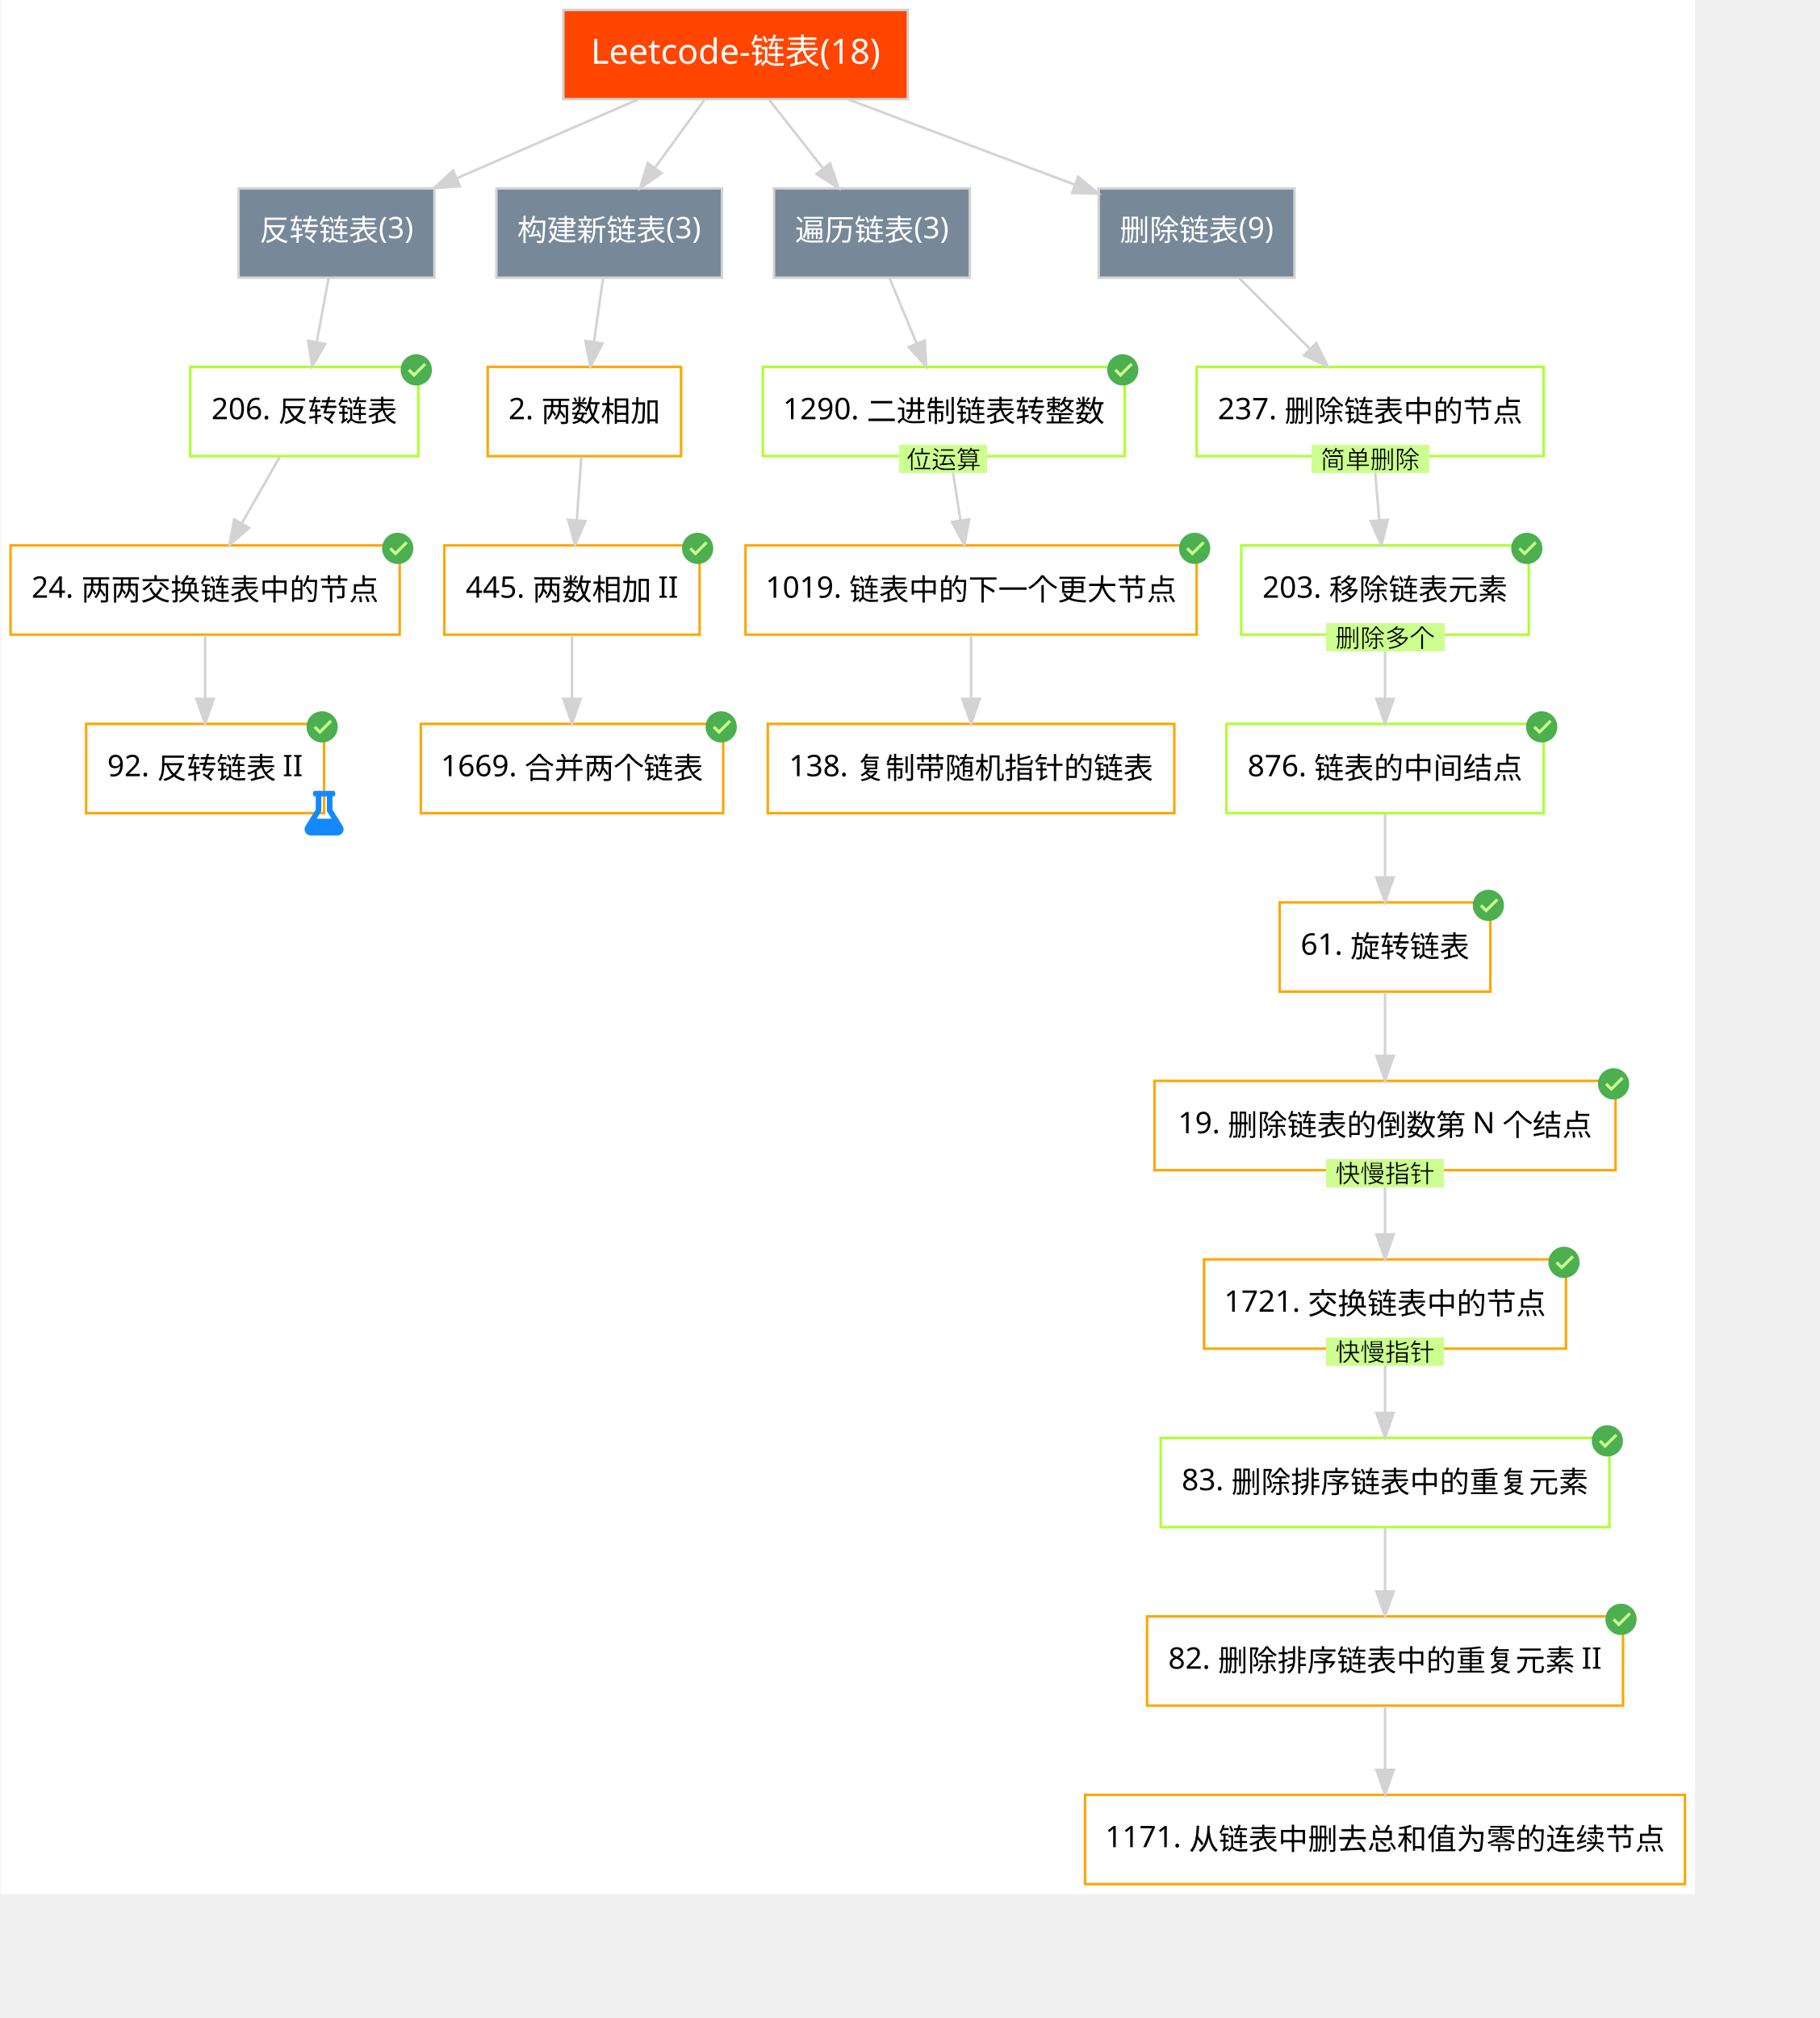
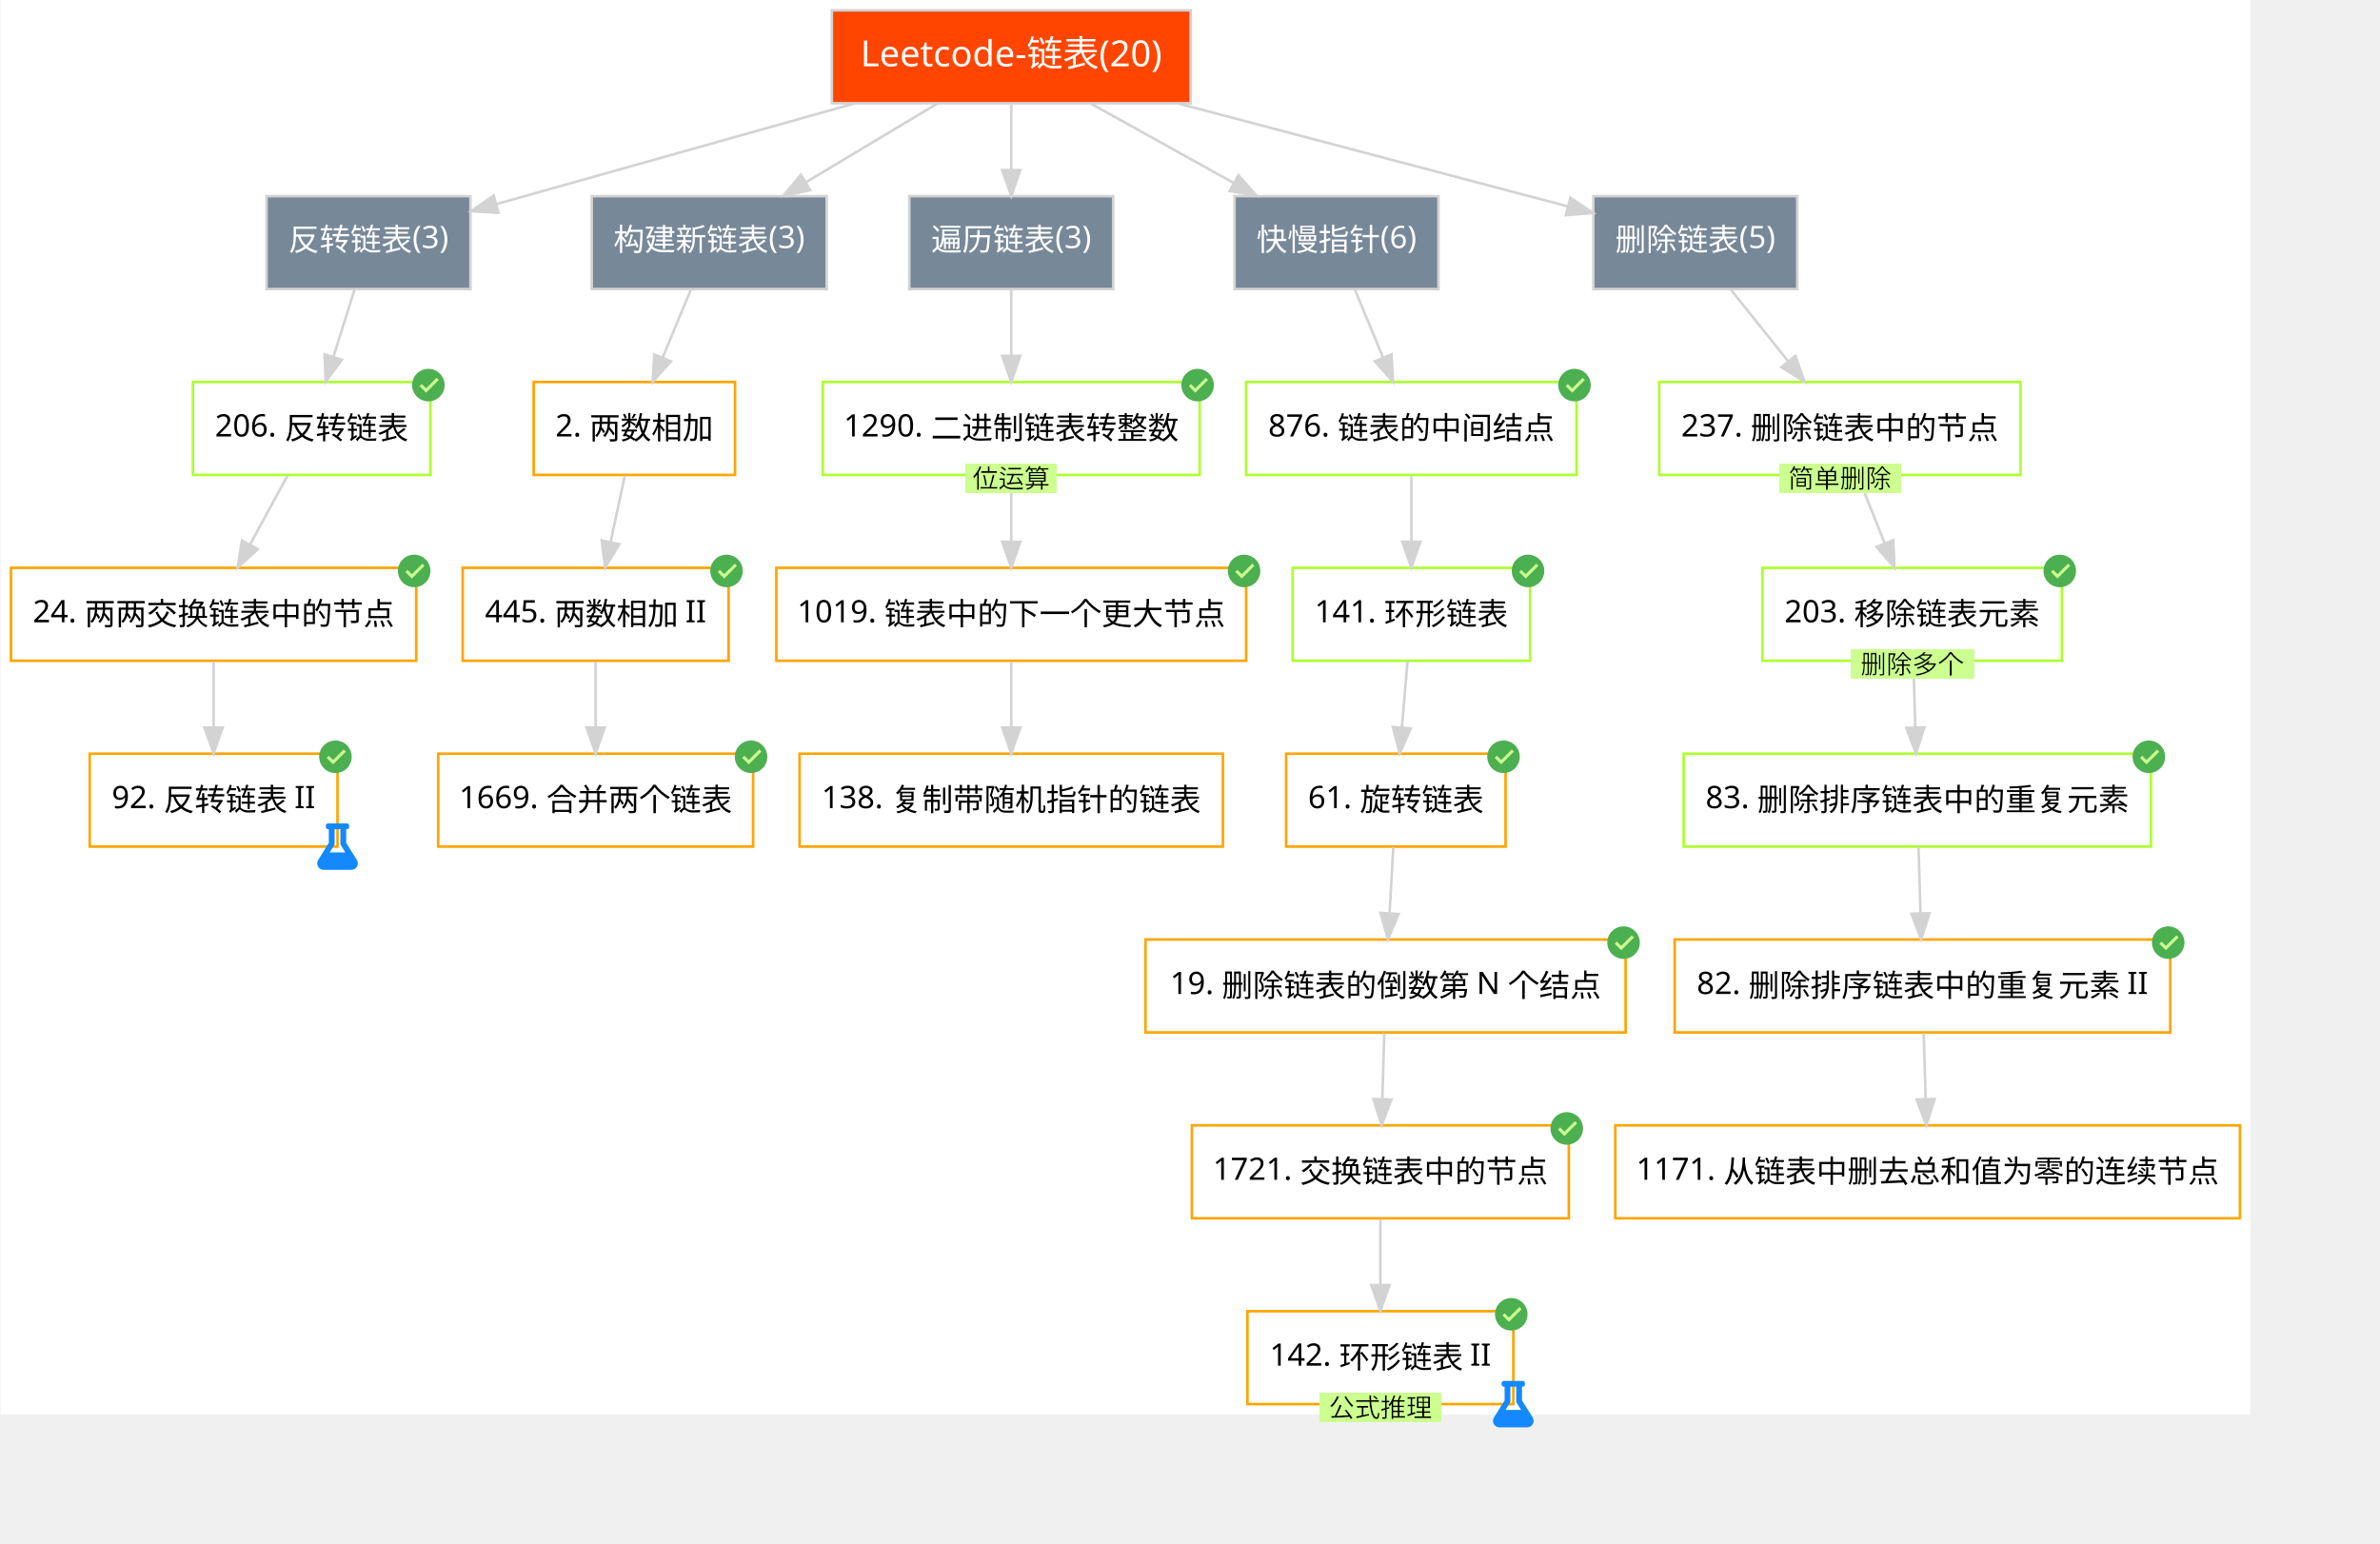
- <svg xmlns="http://www.w3.org/2000/svg" xmlns:xlink="http://www.w3.org/1999/xlink" height="814pt" viewBox="0.00 0.00 733.5 814.0" width="734pt">
-   <g class="graph" id="graph0" transform="scale(1 1) rotate(0) translate(4 760)">
-     <polygon fill="white" points="-4,4 -4,-760 679.5,-760 679.5,4 -4,4" stroke="transparent" />
+ <svg xmlns="http://www.w3.org/2000/svg" xmlns:xlink="http://www.w3.org/1999/xlink" height="598pt" viewBox="0.00 0.00 921.5 598.0" width="922pt">
+   <g class="graph" id="graph0" transform="scale(1 1) rotate(0) translate(4 544)">
+     <polygon fill="white" points="-4,4 -4,-544 867.5,-544 867.5,4 -4,4" stroke="transparent" />
    <g class="node" id="node1">
      <g id="a_node1">
-         <a target="_parent" xlink:href="https://leetcode-cn.com/tag/linked-list" xlink:title="Leetcode-链表(18)">
-           <polygon fill="orangered" points="362,-756 223,-756 223,-720 362,-720 362,-756" stroke="lightgrey" />
-           <text fill="white" font-family="Microsoft YaHei" font-size="14.00" text-anchor="middle" x="292.5" y="-734.3">
-       Leetcode-链表(18)
+         <a target="_parent" xlink:href="https://leetcode-cn.com/tag/linked-list" xlink:title="Leetcode-链表(20)">
+           <polygon fill="orangered" points="457,-540 318,-540 318,-504 457,-504 457,-540" stroke="lightgrey" />
+           <text fill="white" font-family="Microsoft YaHei" font-size="14.00" text-anchor="middle" x="387.5" y="-518.3">
+       Leetcode-链表(20)
     </text>
        </a>
      </g>
    </g>
    <g class="node" id="node2">
-       <polygon fill="lightslategray" points="171,-684 92,-684 92,-648 171,-648 171,-684" stroke="lightgrey" />
-       <text fill="white" font-family="Microsoft YaHei" font-size="12.00" text-anchor="middle" x="131.5" y="-662.9">
+       <polygon fill="lightslategray" points="178,-468 99,-468 99,-432 178,-432 178,-468" stroke="lightgrey" />
+       <text fill="white" font-family="Microsoft YaHei" font-size="12.00" text-anchor="middle" x="138.5" y="-446.9">
    反转链表(3)
   </text>
    </g>
    <g class="edge" id="edge1">
-       <path d="M253.11,-719.88C231.11,-710.31 203.49,-698.3 180.14,-688.15" fill="none" stroke="lightgrey" />
-       <polygon fill="lightgrey" points="181.32,-684.85 170.76,-684.07 178.53,-691.27 181.32,-684.85" stroke="lightgrey" />
+       <path d="M326.91,-503.97C284.31,-491.99 228.01,-476.16 188.08,-464.94" fill="none" stroke="lightgrey" />
+       <polygon fill="lightgrey" points="188.88,-461.53 178.3,-462.19 186.98,-468.27 188.88,-461.53" stroke="lightgrey" />
    </g>
    <g class="node" id="node6">
-       <polygon fill="lightslategray" points="287,-684 196,-684 196,-648 287,-648 287,-684" stroke="lightgrey" />
-       <text fill="white" font-family="Microsoft YaHei" font-size="12.00" text-anchor="middle" x="241.5" y="-662.9">
+       <polygon fill="lightslategray" points="316,-468 225,-468 225,-432 316,-432 316,-468" stroke="lightgrey" />
+       <text fill="white" font-family="Microsoft YaHei" font-size="12.00" text-anchor="middle" x="270.5" y="-446.9">
    构建新链表(3)
   </text>
    </g>
    <g class="edge" id="edge5">
-       <path d="M279.89,-719.7C273.9,-711.47 266.62,-701.48 260.02,-692.42" fill="none" stroke="lightgrey" />
-       <polygon fill="lightgrey" points="262.68,-690.13 253.96,-684.1 257.02,-694.25 262.68,-690.13" stroke="lightgrey" />
+       <path d="M358.88,-503.88C343.58,-494.72 324.56,-483.34 308.08,-473.48" fill="none" stroke="lightgrey" />
+       <polygon fill="lightgrey" points="309.61,-470.32 299.23,-468.19 306.02,-476.33 309.61,-470.32" stroke="lightgrey" />
    </g>
    <g class="node" id="node10">
-       <polygon fill="lightslategray" points="387,-684 308,-684 308,-648 387,-648 387,-684" stroke="lightgrey" />
-       <text fill="white" font-family="Microsoft YaHei" font-size="12.00" text-anchor="middle" x="347.5" y="-662.9">
+       <polygon fill="lightslategray" points="427,-468 348,-468 348,-432 427,-432 427,-468" stroke="lightgrey" />
+       <text fill="white" font-family="Microsoft YaHei" font-size="12.00" text-anchor="middle" x="387.5" y="-446.9">
    遍历链表(3)
   </text>
    </g>
    <g class="edge" id="edge9">
-       <path d="M306.1,-719.7C312.62,-711.39 320.57,-701.28 327.75,-692.14" fill="none" stroke="lightgrey" />
-       <polygon fill="lightgrey" points="330.63,-694.13 334.06,-684.1 325.13,-689.81 330.63,-694.13" stroke="lightgrey" />
+       <path d="M387.5,-503.7C387.5,-495.98 387.5,-486.71 387.5,-478.11" fill="none" stroke="lightgrey" />
+       <polygon fill="lightgrey" points="391,-478.1 387.5,-468.1 384,-478.1 391,-478.1" stroke="lightgrey" />
    </g>
    <g class="node" id="node14">
-       <polygon fill="lightslategray" points="518,-684 439,-684 439,-648 518,-648 518,-684" stroke="lightgrey" />
-       <text fill="white" font-family="Microsoft YaHei" font-size="12.00" text-anchor="middle" x="478.5" y="-662.9">
-     删除链表(9)
+       <polygon fill="lightslategray" points="553,-468 474,-468 474,-432 553,-432 553,-468" stroke="lightgrey" />
+       <text fill="white" font-family="Microsoft YaHei" font-size="12.00" text-anchor="middle" x="513.5" y="-446.9">
+     快慢指针(6)
   </text>
    </g>
    <g class="edge" id="edge13">
-       <path d="M338,-719.88C365.61,-709.48 400.86,-696.22 429.14,-685.58" fill="none" stroke="lightgrey" />
-       <polygon fill="lightgrey" points="430.7,-688.73 438.83,-681.93 428.24,-682.18 430.7,-688.73" stroke="lightgrey" />
+       <path d="M418.32,-503.88C434.95,-494.64 455.66,-483.13 473.52,-473.21" fill="none" stroke="lightgrey" />
+       <polygon fill="lightgrey" points="475.52,-476.11 482.56,-468.19 472.12,-469.99 475.52,-476.11" stroke="lightgrey" />
+     </g>
+     <g class="node" id="node21">
+       <polygon fill="lightslategray" points="692,-468 613,-468 613,-432 692,-432 692,-468" stroke="lightgrey" />
+       <text fill="white" font-family="Microsoft YaHei" font-size="12.00" text-anchor="middle" x="652.5" y="-446.9">
+     删除链表(5)
+    </text>
+     </g>
+     <g class="edge" id="edge20">
+       <path d="M451.99,-503.97C498.51,-491.68 560.38,-475.33 603.03,-464.07" fill="none" stroke="lightgrey" />
+       <polygon fill="lightgrey" points="604.12,-467.4 612.89,-461.46 602.33,-460.63 604.12,-467.4" stroke="lightgrey" />
    </g>
    <g class="node" id="node3">
      <g id="a_node3">
        <a target="_parent" xlink:href="https://leetcode-cn.com/problems/reverse-linked-list" xlink:title="206. 反转链表">
-           <polygon fill="none" points="164.5,-612 72.5,-612 72.5,-576 164.5,-576 164.5,-612" stroke="greenyellow" />
-           <text font-family="Microsoft YaHei" font-size="12.00" text-anchor="middle" x="118.5" y="-590.9">
+           <polygon fill="none" points="162.5,-396 70.5,-396 70.5,-360 162.5,-360 162.5,-396" stroke="greenyellow" />
+           <text font-family="Microsoft YaHei" font-size="12.00" text-anchor="middle" x="116.5" y="-374.9">
      206. 反转链表
     </text>
        </a>
      </g>
-       <g transform="translate(156.5, -618.0) scale(0.3)">
+       <g transform="translate(154.5, -402.0) scale(0.3)">
        <circle cx="24" cy="24" fill="#4caf50" r="21" />
        <polygon fill="#ccff90" points="34.6,14.6 21,28.2 15.4,22.6 12.6,25.4 21,33.8 37.4,17.4" />
      </g>
    </g>
    <g class="edge" id="edge2">
-       <path d="M128.29,-647.7C126.85,-639.98 125.13,-630.71 123.54,-622.11" fill="none" stroke="lightgrey" />
-       <polygon fill="lightgrey" points="126.94,-621.3 121.68,-612.1 120.06,-622.58 126.94,-621.3" stroke="lightgrey" />
+       <path d="M133.06,-431.7C130.61,-423.9 127.66,-414.51 124.93,-405.83" fill="none" stroke="lightgrey" />
+       <polygon fill="lightgrey" points="128.21,-404.59 121.88,-396.1 121.54,-406.69 128.21,-404.59" stroke="lightgrey" />
    </g>
    <g class="node" id="node4">
      <g id="a_node4">
        <a target="_parent" xlink:href="https://leetcode-cn.com/problems/swap-nodes-in-pairs" xlink:title="24. 两两交换链表中的节点">
-           <polygon fill="none" points="157,-540 0,-540 0,-504 157,-504 157,-540" stroke="orange" />
-           <text font-family="Microsoft YaHei" font-size="12.00" text-anchor="middle" x="78.5" y="-518.9">
+           <polygon fill="none" points="157,-324 0,-324 0,-288 157,-288 157,-324" stroke="orange" />
+           <text font-family="Microsoft YaHei" font-size="12.00" text-anchor="middle" x="78.5" y="-302.9">
      24. 两两交换链表中的节点
     </text>
        </a>
      </g>
-       <g transform="translate(149.0, -546.0) scale(0.3)">
+       <g transform="translate(149.0, -330.0) scale(0.3)">
        <circle cx="24" cy="24" fill="#4caf50" r="21" />
        <polygon fill="#ccff90" points="34.6,14.6 21,28.2 15.4,22.6 12.6,25.4 21,33.8 37.4,17.4" />
      </g>
    </g>
    <g class="edge" id="edge3">
-       <path d="M108.61,-575.7C104.01,-567.64 98.44,-557.89 93.35,-548.98" fill="none" stroke="lightgrey" />
-       <polygon fill="lightgrey" points="96.27,-547.05 88.27,-540.1 90.2,-550.52 96.27,-547.05" stroke="lightgrey" />
+       <path d="M107.11,-359.7C102.74,-351.64 97.44,-341.89 92.6,-332.98" fill="none" stroke="lightgrey" />
+       <polygon fill="lightgrey" points="95.63,-331.22 87.79,-324.1 89.48,-334.56 95.63,-331.22" stroke="lightgrey" />
    </g>
    <g class="node" id="node5">
      <g id="a_node5">
        <a target="_parent" xlink:href="https://leetcode-cn.com/problems/reverse-linked-list-ii" xlink:title="92. 反转链表 II">
-           <polygon fill="none" points="126.5,-468 30.5,-468 30.5,-432 126.5,-432 126.5,-468" stroke="orange" />
-           <text font-family="Microsoft YaHei" font-size="12.00" text-anchor="middle" x="78.5" y="-446.9">
+           <polygon fill="none" points="126.5,-252 30.5,-252 30.5,-216 126.5,-216 126.5,-252" stroke="orange" />
+           <text font-family="Microsoft YaHei" font-size="12.00" text-anchor="middle" x="78.5" y="-230.9">
      92. 反转链表 II
     </text>
        </a>
      </g>
-       <g transform="translate(118.5, -474.0) scale(0.3)">
-         <circle cx="24" cy="24" fill="#4caf50" r="21" />
-         <polygon fill="#ccff90" points="34.6,14.6 21,28.2 15.4,22.6 12.6,25.4 21,33.8 37.4,17.4" />
-       </g>
-       <g transform="translate(117.5, -441.0)">
+       <g transform="translate(118.5, -258.0) scale(0.3)">
+         <circle cx="24" cy="24" fill="#4caf50" r="21" />
+         <polygon fill="#ccff90" points="34.6,14.6 21,28.2 15.4,22.6 12.6,25.4 21,33.8 37.4,17.4" />
+       </g>
+       <g transform="translate(117.5, -225.0)">
        <symbol id="flask" viewBox="0 0 448 512">
          <path d="M437.2 403.5L320 215V64h8c13.3 0 24-10.7 24-24V24c0-13.3-10.7-24-24-24H120c-13.3 0-24 10.7-24 24v16c0 13.3 10.7 24 24 24h8v151L10.8 403.5C-18.5 450.6 15.3 512 70.9 512h306.2c55.7 0 89.4-61.5 60.1-108.5zM137.9 320l48.2-77.6c3.7-5.2 5.8-11.6 5.8-18.4V64h64v160c0 6.9 2.2 13.2 5.8 18.4l48.2 77.6h-172z" fill="#1389fd" />
        </symbol>
        <a href="https://github.com/acm-clan/algorithm-stone/blob/main/user/leetcode/92.反转链表 II.md">
          <use height="18" href="#flask" width="18" />
        </a>
      </g>
    </g>
    <g class="edge" id="edge4">
-       <path d="M78.5,-503.7C78.5,-495.98 78.5,-486.71 78.5,-478.11" fill="none" stroke="lightgrey" />
-       <polygon fill="lightgrey" points="82,-478.1 78.5,-468.1 75,-478.1 82,-478.1" stroke="lightgrey" />
+       <path d="M78.5,-287.7C78.5,-279.98 78.5,-270.71 78.5,-262.11" fill="none" stroke="lightgrey" />
+       <polygon fill="lightgrey" points="82,-262.1 78.5,-252.1 75,-262.1 82,-262.1" stroke="lightgrey" />
    </g>
    <g class="node" id="node7">
      <g id="a_node7">
        <a target="_parent" xlink:href="https://leetcode-cn.com/problems/add-two-numbers" xlink:title="2. 两数相加">
-           <polygon fill="none" points="270.5,-612 192.5,-612 192.5,-576 270.5,-576 270.5,-612" stroke="orange" />
-           <text font-family="Microsoft YaHei" font-size="12.00" text-anchor="middle" x="231.5" y="-590.9">
+           <polygon fill="none" points="280.5,-396 202.5,-396 202.5,-360 280.5,-360 280.5,-396" stroke="orange" />
+           <text font-family="Microsoft YaHei" font-size="12.00" text-anchor="middle" x="241.5" y="-374.9">
      2. 两数相加
     </text>
        </a>
      </g>
    </g>
    <g class="edge" id="edge6">
-       <path d="M239.03,-647.7C237.93,-639.98 236.6,-630.71 235.37,-622.11" fill="none" stroke="lightgrey" />
-       <polygon fill="lightgrey" points="238.82,-621.51 233.94,-612.1 231.89,-622.5 238.82,-621.51" stroke="lightgrey" />
+       <path d="M263.33,-431.7C260.07,-423.81 256.13,-414.3 252.5,-405.55" fill="none" stroke="lightgrey" />
+       <polygon fill="lightgrey" points="255.65,-404 248.59,-396.1 249.18,-406.68 255.65,-404" stroke="lightgrey" />
    </g>
    <g class="node" id="node8">
      <g id="a_node8">
        <a target="_parent" xlink:href="https://leetcode-cn.com/problems/add-two-numbers-ii" xlink:title="445. 两数相加 II">
-           <polygon fill="none" points="278,-540 175,-540 175,-504 278,-504 278,-540" stroke="orange" />
-           <text font-family="Microsoft YaHei" font-size="12.00" text-anchor="middle" x="226.5" y="-518.9">
+           <polygon fill="none" points="278,-324 175,-324 175,-288 278,-288 278,-324" stroke="orange" />
+           <text font-family="Microsoft YaHei" font-size="12.00" text-anchor="middle" x="226.5" y="-302.9">
      445. 两数相加 II
     </text>
        </a>
      </g>
-       <g transform="translate(270.0, -546.0) scale(0.3)">
+       <g transform="translate(270.0, -330.0) scale(0.3)">
        <circle cx="24" cy="24" fill="#4caf50" r="21" />
        <polygon fill="#ccff90" points="34.6,14.6 21,28.2 15.4,22.6 12.6,25.4 21,33.8 37.4,17.4" />
      </g>
    </g>
    <g class="edge" id="edge7">
-       <path d="M230.26,-575.7C229.71,-567.98 229.05,-558.71 228.44,-550.11" fill="none" stroke="lightgrey" />
-       <polygon fill="lightgrey" points="231.93,-549.83 227.72,-540.1 224.94,-550.33 231.93,-549.83" stroke="lightgrey" />
+       <path d="M237.79,-359.7C236.14,-351.98 234.15,-342.71 232.31,-334.11" fill="none" stroke="lightgrey" />
+       <polygon fill="lightgrey" points="235.68,-333.15 230.17,-324.1 228.84,-334.62 235.68,-333.15" stroke="lightgrey" />
    </g>
    <g class="node" id="node9">
      <g id="a_node9">
        <a target="_parent" xlink:href="https://leetcode-cn.com/problems/merge-in-between-linked-lists" xlink:title="1669. 合并两个链表">
-           <polygon fill="none" points="287.5,-468 165.5,-468 165.5,-432 287.5,-432 287.5,-468" stroke="orange" />
-           <text font-family="Microsoft YaHei" font-size="12.00" text-anchor="middle" x="226.5" y="-446.9">
+           <polygon fill="none" points="287.5,-252 165.5,-252 165.5,-216 287.5,-216 287.5,-252" stroke="orange" />
+           <text font-family="Microsoft YaHei" font-size="12.00" text-anchor="middle" x="226.5" y="-230.9">
      1669. 合并两个链表
     </text>
        </a>
      </g>
-       <g transform="translate(279.5, -474.0) scale(0.3)">
+       <g transform="translate(279.5, -258.0) scale(0.3)">
        <circle cx="24" cy="24" fill="#4caf50" r="21" />
        <polygon fill="#ccff90" points="34.6,14.6 21,28.2 15.4,22.6 12.6,25.4 21,33.8 37.4,17.4" />
      </g>
    </g>
    <g class="edge" id="edge8">
-       <path d="M226.5,-503.7C226.5,-495.98 226.5,-486.71 226.5,-478.11" fill="none" stroke="lightgrey" />
-       <polygon fill="lightgrey" points="230,-478.1 226.5,-468.1 223,-478.1 230,-478.1" stroke="lightgrey" />
+       <path d="M226.5,-287.7C226.5,-279.98 226.5,-270.71 226.5,-262.11" fill="none" stroke="lightgrey" />
+       <polygon fill="lightgrey" points="230,-262.1 226.5,-252.1 223,-262.1 230,-262.1" stroke="lightgrey" />
    </g>
    <g class="node" id="node11">
      <g id="a_node11">
        <a target="_parent" xlink:href="https://leetcode-cn.com/problems/convert-binary-number-in-a-linked-list-to-integer" xlink:title="1290. 二进制链表转整数">
-           <polygon fill="none" points="449.5,-612 303.5,-612 303.5,-576 449.5,-576 449.5,-612" stroke="greenyellow" />
-           <text font-family="Microsoft YaHei" font-size="12.00" text-anchor="middle" x="376.5" y="-590.9">
+           <polygon fill="none" points="460.5,-396 314.5,-396 314.5,-360 460.5,-360 460.5,-396" stroke="greenyellow" />
+           <text font-family="Microsoft YaHei" font-size="12.00" text-anchor="middle" x="387.5" y="-374.9">
      1290. 二进制链表转整数
     </text>
        </a>
      </g>
-       <g transform="translate(441.5, -618.0) scale(0.3)">
+       <g transform="translate(452.5, -402.0) scale(0.3)">
        <circle cx="24" cy="24" fill="#4caf50" r="21" />
        <polygon fill="#ccff90" points="34.6,14.6 21,28.2 15.4,22.6 12.6,25.4 21,33.8 37.4,17.4" />
      </g>
    </g>
    <g class="edge" id="edge10">
-       <path d="M354.67,-647.7C357.93,-639.81 361.87,-630.3 365.5,-621.55" fill="none" stroke="lightgrey" />
-       <polygon fill="lightgrey" points="368.82,-622.68 369.41,-612.1 362.35,-620 368.82,-622.68" stroke="lightgrey" />
+       <path d="M387.5,-431.7C387.5,-423.98 387.5,-414.71 387.5,-406.11" fill="none" stroke="lightgrey" />
+       <polygon fill="lightgrey" points="391,-406.1 387.5,-396.1 384,-406.1 391,-406.1" stroke="lightgrey" />
    </g>
    <g class="node" id="node12">
      <g id="a_node12">
        <a target="_parent" xlink:href="https://leetcode-cn.com/problems/next-greater-node-in-linked-list" xlink:title="1019. 链表中的下一个更大节点">
-           <polygon fill="none" points="478.5,-540 296.5,-540 296.5,-504 478.5,-504 478.5,-540" stroke="orange" />
-           <text font-family="Microsoft YaHei" font-size="12.00" text-anchor="middle" x="387.5" y="-518.9">
+           <polygon fill="none" points="478.5,-324 296.5,-324 296.5,-288 478.5,-288 478.5,-324" stroke="orange" />
+           <text font-family="Microsoft YaHei" font-size="12.00" text-anchor="middle" x="387.5" y="-302.9">
      1019. 链表中的下一个更大节点
     </text>
        </a>
      </g>
-       <g transform="translate(470.5, -546.0) scale(0.3)">
+       <g transform="translate(470.5, -330.0) scale(0.3)">
        <circle cx="24" cy="24" fill="#4caf50" r="21" />
        <polygon fill="#ccff90" points="34.6,14.6 21,28.2 15.4,22.6 12.6,25.4 21,33.8 37.4,17.4" />
      </g>
    </g>
    <g class="edge" id="edge11">
-       <path d="M379.22,-575.7C380.43,-567.98 381.89,-558.71 383.24,-550.11" fill="none" stroke="lightgrey" />
-       <polygon fill="lightgrey" points="386.72,-550.53 384.81,-540.1 379.8,-549.44 386.72,-550.53" stroke="lightgrey" />
+       <path d="M387.5,-359.7C387.5,-351.98 387.5,-342.71 387.5,-334.11" fill="none" stroke="lightgrey" />
+       <polygon fill="lightgrey" points="391,-334.1 387.5,-324.1 384,-334.1 391,-334.1" stroke="lightgrey" />
    </g>
    <g class="node" id="node13">
      <g id="a_node13">
        <a target="_parent" xlink:href="https://leetcode-cn.com/problems/copy-list-with-random-pointer" xlink:title="138. 复制带随机指针的链表">
-           <polygon fill="none" points="469.5,-468 305.5,-468 305.5,-432 469.5,-432 469.5,-468" stroke="orange" />
-           <text font-family="Microsoft YaHei" font-size="12.00" text-anchor="middle" x="387.5" y="-446.9">
+           <polygon fill="none" points="469.5,-252 305.5,-252 305.5,-216 469.5,-216 469.5,-252" stroke="orange" />
+           <text font-family="Microsoft YaHei" font-size="12.00" text-anchor="middle" x="387.5" y="-230.9">
      138. 复制带随机指针的链表
     </text>
        </a>
      </g>
    </g>
    <g class="edge" id="edge12">
-       <path d="M387.5,-503.7C387.5,-495.98 387.5,-486.71 387.5,-478.11" fill="none" stroke="lightgrey" />
-       <polygon fill="lightgrey" points="391,-478.1 387.5,-468.1 384,-478.1 391,-478.1" stroke="lightgrey" />
+       <path d="M387.5,-287.7C387.5,-279.98 387.5,-270.71 387.5,-262.11" fill="none" stroke="lightgrey" />
+       <polygon fill="lightgrey" points="391,-262.1 387.5,-252.1 384,-262.1 391,-262.1" stroke="lightgrey" />
    </g>
    <g class="node" id="node15">
      <g id="a_node15">
-         <a target="_parent" xlink:href="https://leetcode-cn.com/problems/delete-node-in-a-linked-list" xlink:title="237. 删除链表中的节点">
-           <polygon fill="none" points="618.5,-612 478.5,-612 478.5,-576 618.5,-576 618.5,-612" stroke="greenyellow" />
-           <text font-family="Microsoft YaHei" font-size="12.00" text-anchor="middle" x="548.5" y="-590.9">
-       237. 删除链表中的节点
-      </text>
-         </a>
+         <a target="_parent" xlink:href="https://leetcode-cn.com/problems/middle-of-the-linked-list" xlink:title="876. 链表的中间结点">
+           <polygon fill="none" points="606.5,-396 478.5,-396 478.5,-360 606.5,-360 606.5,-396" stroke="greenyellow" />
+           <text font-family="Microsoft YaHei" font-size="12.00" text-anchor="middle" x="542.5" y="-374.9">
+       876. 链表的中间结点
+      </text>
+         </a>
+       </g>
+       <g transform="translate(598.5, -402.0) scale(0.3)">
+         <circle cx="24" cy="24" fill="#4caf50" r="21" />
+         <polygon fill="#ccff90" points="34.6,14.6 21,28.2 15.4,22.6 12.6,25.4 21,33.8 37.4,17.4" />
      </g>
    </g>
    <g class="edge" id="edge14">
-       <path d="M495.8,-647.7C504.36,-639.14 514.84,-628.66 524.2,-619.3" fill="none" stroke="lightgrey" />
-       <polygon fill="lightgrey" points="526.8,-621.65 531.4,-612.1 521.85,-616.7 526.8,-621.65" stroke="lightgrey" />
+       <path d="M520.67,-431.7C523.93,-423.81 527.87,-414.3 531.5,-405.55" fill="none" stroke="lightgrey" />
+       <polygon fill="lightgrey" points="534.82,-406.68 535.41,-396.1 528.35,-404 534.82,-406.68" stroke="lightgrey" />
    </g>
    <g class="node" id="node16">
      <g id="a_node16">
-         <a target="_parent" xlink:href="https://leetcode-cn.com/problems/remove-linked-list-elements" xlink:title="203. 移除链表元素">
-           <polygon fill="none" points="612.5,-540 496.5,-540 496.5,-504 612.5,-504 612.5,-540" stroke="greenyellow" />
-           <text font-family="Microsoft YaHei" font-size="12.00" text-anchor="middle" x="554.5" y="-518.9">
-       203. 移除链表元素
-      </text>
-         </a>
-       </g>
-       <g transform="translate(604.5, -546.0) scale(0.3)">
+         <a target="_parent" xlink:href="https://leetcode-cn.com/problems/linked-list-cycle" xlink:title="141. 环形链表">
+           <polygon fill="none" points="588.5,-324 496.5,-324 496.5,-288 588.5,-288 588.5,-324" stroke="greenyellow" />
+           <text font-family="Microsoft YaHei" font-size="12.00" text-anchor="middle" x="542.5" y="-302.9">
+       141. 环形链表
+      </text>
+         </a>
+       </g>
+       <g transform="translate(580.5, -330.0) scale(0.3)">
        <circle cx="24" cy="24" fill="#4caf50" r="21" />
        <polygon fill="#ccff90" points="34.6,14.6 21,28.2 15.4,22.6 12.6,25.4 21,33.8 37.4,17.4" />
      </g>
    </g>
    <g class="edge" id="edge15">
-       <path d="M549.98,-575.7C550.64,-567.98 551.44,-558.71 552.18,-550.11" fill="none" stroke="lightgrey" />
-       <polygon fill="lightgrey" points="555.67,-550.37 553.03,-540.1 548.69,-549.77 555.67,-550.37" stroke="lightgrey" />
+       <path d="M542.5,-359.7C542.5,-351.98 542.5,-342.71 542.5,-334.11" fill="none" stroke="lightgrey" />
+       <polygon fill="lightgrey" points="546,-334.1 542.5,-324.1 539,-334.1 546,-334.1" stroke="lightgrey" />
    </g>
    <g class="node" id="node17">
      <g id="a_node17">
-         <a target="_parent" xlink:href="https://leetcode-cn.com/problems/middle-of-the-linked-list" xlink:title="876. 链表的中间结点">
-           <polygon fill="none" points="618.5,-468 490.5,-468 490.5,-432 618.5,-432 618.5,-468" stroke="greenyellow" />
-           <text font-family="Microsoft YaHei" font-size="12.00" text-anchor="middle" x="554.5" y="-446.9">
-       876. 链表的中间结点
-      </text>
-         </a>
-       </g>
-       <g transform="translate(610.5, -474.0) scale(0.3)">
+         <a target="_parent" xlink:href="https://leetcode-cn.com/problems/rotate-list" xlink:title="61. 旋转链表">
+           <polygon fill="none" points="579,-252 494,-252 494,-216 579,-216 579,-252" stroke="orange" />
+           <text font-family="Microsoft YaHei" font-size="12.00" text-anchor="middle" x="536.5" y="-230.9">
+       61. 旋转链表
+      </text>
+         </a>
+       </g>
+       <g transform="translate(571.0, -258.0) scale(0.3)">
        <circle cx="24" cy="24" fill="#4caf50" r="21" />
        <polygon fill="#ccff90" points="34.6,14.6 21,28.2 15.4,22.6 12.6,25.4 21,33.8 37.4,17.4" />
      </g>
    </g>
    <g class="edge" id="edge16">
-       <path d="M554.5,-503.7C554.5,-495.98 554.5,-486.71 554.5,-478.11" fill="none" stroke="lightgrey" />
-       <polygon fill="lightgrey" points="558,-478.1 554.5,-468.1 551,-478.1 558,-478.1" stroke="lightgrey" />
+       <path d="M541.02,-287.7C540.36,-279.98 539.56,-270.71 538.82,-262.11" fill="none" stroke="lightgrey" />
+       <polygon fill="lightgrey" points="542.31,-261.77 537.97,-252.1 535.33,-262.37 542.31,-261.77" stroke="lightgrey" />
    </g>
    <g class="node" id="node18">
      <g id="a_node18">
-         <a target="_parent" xlink:href="https://leetcode-cn.com/problems/rotate-list" xlink:title="61. 旋转链表">
-           <polygon fill="none" points="597,-396 512,-396 512,-360 597,-360 597,-396" stroke="orange" />
-           <text font-family="Microsoft YaHei" font-size="12.00" text-anchor="middle" x="554.5" y="-374.9">
-       61. 旋转链表
-      </text>
-         </a>
-       </g>
-       <g transform="translate(589.0, -402.0) scale(0.3)">
+         <a target="_parent" xlink:href="https://leetcode-cn.com/problems/remove-nth-node-from-end-of-list" xlink:title="19. 删除链表的倒数第 N 个结点">
+           <polygon fill="none" points="625.5,-180 439.5,-180 439.5,-144 625.5,-144 625.5,-180" stroke="orange" />
+           <text font-family="Microsoft YaHei" font-size="12.00" text-anchor="middle" x="532.5" y="-158.9">
+       19. 删除链表的倒数第 N 个结点
+      </text>
+         </a>
+       </g>
+       <g transform="translate(617.5, -186.0) scale(0.3)">
        <circle cx="24" cy="24" fill="#4caf50" r="21" />
        <polygon fill="#ccff90" points="34.6,14.6 21,28.2 15.4,22.6 12.6,25.4 21,33.8 37.4,17.4" />
      </g>
    </g>
    <g class="edge" id="edge17">
-       <path d="M554.5,-431.7C554.5,-423.98 554.5,-414.71 554.5,-406.11" fill="none" stroke="lightgrey" />
-       <polygon fill="lightgrey" points="558,-406.1 554.5,-396.1 551,-406.1 558,-406.1" stroke="lightgrey" />
+       <path d="M535.51,-215.7C535.07,-207.98 534.54,-198.71 534.05,-190.11" fill="none" stroke="lightgrey" />
+       <polygon fill="lightgrey" points="537.54,-189.89 533.48,-180.1 530.55,-190.29 537.54,-189.89" stroke="lightgrey" />
    </g>
    <g class="node" id="node19">
      <g id="a_node19">
-         <a target="_parent" xlink:href="https://leetcode-cn.com/problems/remove-nth-node-from-end-of-list" xlink:title="19. 删除链表的倒数第 N 个结点">
-           <polygon fill="none" points="647.5,-324 461.5,-324 461.5,-288 647.5,-288 647.5,-324" stroke="orange" />
-           <text font-family="Microsoft YaHei" font-size="12.00" text-anchor="middle" x="554.5" y="-302.9">
-       19. 删除链表的倒数第 N 个结点
-      </text>
-         </a>
-       </g>
-       <g transform="translate(639.5, -330.0) scale(0.3)">
+         <a target="_parent" xlink:href="https://leetcode-cn.com/problems/swapping-nodes-in-a-linked-list" xlink:title="1721. 交换链表中的节点">
+           <polygon fill="none" points="603.5,-108 457.5,-108 457.5,-72 603.5,-72 603.5,-108" stroke="orange" />
+           <text font-family="Microsoft YaHei" font-size="12.00" text-anchor="middle" x="530.5" y="-86.9">
+       1721. 交换链表中的节点
+      </text>
+         </a>
+       </g>
+       <g transform="translate(595.5, -114.0) scale(0.3)">
        <circle cx="24" cy="24" fill="#4caf50" r="21" />
        <polygon fill="#ccff90" points="34.6,14.6 21,28.2 15.4,22.6 12.6,25.4 21,33.8 37.4,17.4" />
      </g>
    </g>
    <g class="edge" id="edge18">
-       <path d="M554.5,-359.7C554.5,-351.98 554.5,-342.71 554.5,-334.11" fill="none" stroke="lightgrey" />
-       <polygon fill="lightgrey" points="558,-334.1 554.5,-324.1 551,-334.1 558,-334.1" stroke="lightgrey" />
+       <path d="M532.01,-143.7C531.79,-135.98 531.52,-126.71 531.27,-118.11" fill="none" stroke="lightgrey" />
+       <polygon fill="lightgrey" points="534.77,-118 530.99,-108.1 527.78,-118.2 534.77,-118" stroke="lightgrey" />
    </g>
    <g class="node" id="node20">
      <g id="a_node20">
-         <a target="_parent" xlink:href="https://leetcode-cn.com/problems/swapping-nodes-in-a-linked-list" xlink:title="1721. 交换链表中的节点">
-           <polygon fill="none" points="627.5,-252 481.5,-252 481.5,-216 627.5,-216 627.5,-252" stroke="orange" />
-           <text font-family="Microsoft YaHei" font-size="12.00" text-anchor="middle" x="554.5" y="-230.9">
-       1721. 交换链表中的节点
-      </text>
-         </a>
-       </g>
-       <g transform="translate(619.5, -258.0) scale(0.3)">
-         <circle cx="24" cy="24" fill="#4caf50" r="21" />
-         <polygon fill="#ccff90" points="34.6,14.6 21,28.2 15.4,22.6 12.6,25.4 21,33.8 37.4,17.4" />
+         <a target="_parent" xlink:href="https://leetcode-cn.com/problems/linked-list-cycle-ii" xlink:title="142. 环形链表 II">
+           <polygon fill="none" points="582,-36 479,-36 479,0 582,0 582,-36" stroke="orange" />
+           <text font-family="Microsoft YaHei" font-size="12.00" text-anchor="middle" x="530.5" y="-14.9">
+       142. 环形链表 II
+      </text>
+         </a>
+       </g>
+       <g transform="translate(574.0, -42.0) scale(0.3)">
+         <circle cx="24" cy="24" fill="#4caf50" r="21" />
+         <polygon fill="#ccff90" points="34.6,14.6 21,28.2 15.4,22.6 12.6,25.4 21,33.8 37.4,17.4" />
+       </g>
+       <g transform="translate(573.0, -9.0)">
+         <symbol id="flask" viewBox="0 0 448 512">
+           <path d="M437.2 403.5L320 215V64h8c13.3 0 24-10.7 24-24V24c0-13.3-10.7-24-24-24H120c-13.3 0-24 10.7-24 24v16c0 13.3 10.7 24 24 24h8v151L10.8 403.5C-18.5 450.6 15.3 512 70.9 512h306.2c55.7 0 89.4-61.5 60.1-108.5zM137.9 320l48.2-77.6c3.7-5.2 5.8-11.6 5.8-18.4V64h64v160c0 6.9 2.2 13.2 5.8 18.4l48.2 77.6h-172z" fill="#1389fd" />
+         </symbol>
+         <a href="https://github.com/acm-clan/algorithm-stone/blob/main/user/leetcode/142. 环形链表 II.md">
+           <use height="18" href="#flask" width="18" />
+         </a>
      </g>
    </g>
    <g class="edge" id="edge19">
-       <path d="M554.5,-287.7C554.5,-279.98 554.5,-270.71 554.5,-262.11" fill="none" stroke="lightgrey" />
-       <polygon fill="lightgrey" points="558,-262.1 554.5,-252.1 551,-262.1 558,-262.1" stroke="lightgrey" />
-     </g>
-     <g class="node" id="node21">
-       <g id="a_node21">
-         <a target="_parent" xlink:href="https://leetcode-cn.com/problems/remove-duplicates-from-sorted-list" xlink:title="83. 删除排序链表中的重复元素">
-           <polygon fill="none" points="645,-180 464,-180 464,-144 645,-144 645,-180" stroke="greenyellow" />
-           <text font-family="Microsoft YaHei" font-size="12.00" text-anchor="middle" x="554.5" y="-158.9">
-       83. 删除排序链表中的重复元素
-      </text>
-         </a>
-       </g>
-       <g transform="translate(637.0, -186.0) scale(0.3)">
-         <circle cx="24" cy="24" fill="#4caf50" r="21" />
-         <polygon fill="#ccff90" points="34.6,14.6 21,28.2 15.4,22.6 12.6,25.4 21,33.8 37.4,17.4" />
-       </g>
-     </g>
-     <g class="edge" id="edge20">
-       <path d="M554.5,-215.7C554.5,-207.98 554.5,-198.71 554.5,-190.11" fill="none" stroke="lightgrey" />
-       <polygon fill="lightgrey" points="558,-190.1 554.5,-180.1 551,-190.1 558,-190.1" stroke="lightgrey" />
+       <path d="M530.5,-71.7C530.5,-63.98 530.5,-54.71 530.5,-46.11" fill="none" stroke="lightgrey" />
+       <polygon fill="lightgrey" points="534,-46.1 530.5,-36.1 527,-46.1 534,-46.1" stroke="lightgrey" />
    </g>
    <g class="node" id="node22">
      <g id="a_node22">
-         <a target="_parent" xlink:href="https://leetcode-cn.com/problems/remove-duplicates-from-sorted-list-ii" xlink:title="82. 删除排序链表中的重复元素 II">
-           <polygon fill="none" points="650.5,-108 458.5,-108 458.5,-72 650.5,-72 650.5,-108" stroke="orange" />
-           <text font-family="Microsoft YaHei" font-size="12.00" text-anchor="middle" x="554.5" y="-86.9">
-       82. 删除排序链表中的重复元素 II
-      </text>
-         </a>
-       </g>
-       <g transform="translate(642.5, -114.0) scale(0.3)">
-         <circle cx="24" cy="24" fill="#4caf50" r="21" />
-         <polygon fill="#ccff90" points="34.6,14.6 21,28.2 15.4,22.6 12.6,25.4 21,33.8 37.4,17.4" />
+         <a target="_parent" xlink:href="https://leetcode-cn.com/problems/delete-node-in-a-linked-list" xlink:title="237. 删除链表中的节点">
+           <polygon fill="none" points="778.5,-396 638.5,-396 638.5,-360 778.5,-360 778.5,-396" stroke="greenyellow" />
+           <text font-family="Microsoft YaHei" font-size="12.00" text-anchor="middle" x="708.5" y="-374.9">
+       237. 删除链表中的节点
+      </text>
+         </a>
      </g>
    </g>
    <g class="edge" id="edge21">
-       <path d="M554.5,-143.7C554.5,-135.98 554.5,-126.71 554.5,-118.11" fill="none" stroke="lightgrey" />
-       <polygon fill="lightgrey" points="558,-118.1 554.5,-108.1 551,-118.1 558,-118.1" stroke="lightgrey" />
+       <path d="M666.34,-431.7C672.99,-423.39 681.08,-413.28 688.39,-404.14" fill="none" stroke="lightgrey" />
+       <polygon fill="lightgrey" points="691.3,-406.1 694.82,-396.1 685.84,-401.73 691.3,-406.1" stroke="lightgrey" />
    </g>
    <g class="node" id="node23">
      <g id="a_node23">
+         <a target="_parent" xlink:href="https://leetcode-cn.com/problems/remove-linked-list-elements" xlink:title="203. 移除链表元素">
+           <polygon fill="none" points="794.5,-324 678.5,-324 678.5,-288 794.5,-288 794.5,-324" stroke="greenyellow" />
+           <text font-family="Microsoft YaHei" font-size="12.00" text-anchor="middle" x="736.5" y="-302.9">
+       203. 移除链表元素
+      </text>
+         </a>
+       </g>
+       <g transform="translate(786.5, -330.0) scale(0.3)">
+         <circle cx="24" cy="24" fill="#4caf50" r="21" />
+         <polygon fill="#ccff90" points="34.6,14.6 21,28.2 15.4,22.6 12.6,25.4 21,33.8 37.4,17.4" />
+       </g>
+     </g>
+     <g class="edge" id="edge22">
+       <path d="M715.42,-359.7C718.57,-351.81 722.38,-342.3 725.88,-333.55" fill="none" stroke="lightgrey" />
+       <polygon fill="lightgrey" points="729.19,-334.69 729.66,-324.1 722.69,-332.09 729.19,-334.69" stroke="lightgrey" />
+     </g>
+     <g class="node" id="node24">
+       <g id="a_node24">
+         <a target="_parent" xlink:href="https://leetcode-cn.com/problems/remove-duplicates-from-sorted-list" xlink:title="83. 删除排序链表中的重复元素">
+           <polygon fill="none" points="829,-252 648,-252 648,-216 829,-216 829,-252" stroke="greenyellow" />
+           <text font-family="Microsoft YaHei" font-size="12.00" text-anchor="middle" x="738.5" y="-230.9">
+       83. 删除排序链表中的重复元素
+      </text>
+         </a>
+       </g>
+       <g transform="translate(821.0, -258.0) scale(0.3)">
+         <circle cx="24" cy="24" fill="#4caf50" r="21" />
+         <polygon fill="#ccff90" points="34.6,14.6 21,28.2 15.4,22.6 12.6,25.4 21,33.8 37.4,17.4" />
+       </g>
+     </g>
+     <g class="edge" id="edge23">
+       <path d="M736.99,-287.7C737.21,-279.98 737.48,-270.71 737.73,-262.11" fill="none" stroke="lightgrey" />
+       <polygon fill="lightgrey" points="741.22,-262.2 738.01,-252.1 734.23,-262 741.22,-262.2" stroke="lightgrey" />
+     </g>
+     <g class="node" id="node25">
+       <g id="a_node25">
+         <a target="_parent" xlink:href="https://leetcode-cn.com/problems/remove-duplicates-from-sorted-list-ii" xlink:title="82. 删除排序链表中的重复元素 II">
+           <polygon fill="none" points="836.5,-180 644.5,-180 644.5,-144 836.5,-144 836.5,-180" stroke="orange" />
+           <text font-family="Microsoft YaHei" font-size="12.00" text-anchor="middle" x="740.5" y="-158.9">
+       82. 删除排序链表中的重复元素 II
+      </text>
+         </a>
+       </g>
+       <g transform="translate(828.5, -186.0) scale(0.3)">
+         <circle cx="24" cy="24" fill="#4caf50" r="21" />
+         <polygon fill="#ccff90" points="34.6,14.6 21,28.2 15.4,22.6 12.6,25.4 21,33.8 37.4,17.4" />
+       </g>
+     </g>
+     <g class="edge" id="edge24">
+       <path d="M738.99,-215.7C739.21,-207.98 739.48,-198.71 739.73,-190.11" fill="none" stroke="lightgrey" />
+       <polygon fill="lightgrey" points="743.22,-190.2 740.01,-180.1 736.23,-190 743.22,-190.2" stroke="lightgrey" />
+     </g>
+     <g class="node" id="node26">
+       <g id="a_node26">
        <a target="_parent" xlink:href="https://leetcode-cn.com/problems/remove-zero-sum-consecutive-nodes-from-linked-list" xlink:title="1171. 从链表中删去总和值为零的连续节点">
-           <polygon fill="none" points="675.5,-36 433.5,-36 433.5,0 675.5,0 675.5,-36" stroke="orange" />
-           <text font-family="Microsoft YaHei" font-size="12.00" text-anchor="middle" x="554.5" y="-14.9">
+           <polygon fill="none" points="863.5,-108 621.5,-108 621.5,-72 863.5,-72 863.5,-108" stroke="orange" />
+           <text font-family="Microsoft YaHei" font-size="12.00" text-anchor="middle" x="742.5" y="-86.9">
      1171. 从链表中删去总和值为零的连续节点
     </text>
        </a>
      </g>
    </g>
-     <g class="edge" id="edge22">
-       <path d="M554.5,-71.7C554.5,-63.98 554.5,-54.71 554.5,-46.11" fill="none" stroke="lightgrey" />
-       <polygon fill="lightgrey" points="558,-46.1 554.5,-36.1 551,-46.1 558,-46.1" stroke="lightgrey" />
+     <g class="edge" id="edge25">
+       <path d="M740.99,-143.7C741.21,-135.98 741.48,-126.71 741.73,-118.11" fill="none" stroke="lightgrey" />
+       <polygon fill="lightgrey" points="745.22,-118.2 742.01,-108.1 738.23,-118 745.22,-118.2" stroke="lightgrey" />
    </g>
    <g class="key">
      <defs>
        <filter height="1.2" id="solid" width="1.2" x="-0.1" y="-0.1">
          <feFlood flood-color="#ccff90" result="bg" />
          <feMerge>
            <feMergeNode in="bg" />
            <feMergeNode in="SourceGraphic" />
          </feMerge>
        </filter>
      </defs>
-       <text filter="url(#solid)" font-family="Microsoft YaHei" font-size="10.00" text-anchor="middle" x="376.5" y="-571.0">
+       <text filter="url(#solid)" font-family="Microsoft YaHei" font-size="10.00" text-anchor="middle" x="387.5" y="-355.0">
    位运算
   </text>
    </g>
    <g class="key">
      <defs>
        <filter height="1.2" id="solid" width="1.2" x="-0.1" y="-0.1">
          <feFlood flood-color="#ccff90" result="bg" />
          <feMerge>
            <feMergeNode in="bg" />
            <feMergeNode in="SourceGraphic" />
          </feMerge>
        </filter>
      </defs>
-       <text filter="url(#solid)" font-family="Microsoft YaHei" font-size="10.00" text-anchor="middle" x="548.5" y="-571.0">
-     简单删除
+       <text filter="url(#solid)" font-family="Microsoft YaHei" font-size="10.00" text-anchor="middle" x="530.5" y="5.0">
+     公式推理
   </text>
    </g>
    <g class="key">
      <defs>
        <filter height="1.2" id="solid" width="1.2" x="-0.1" y="-0.1">
          <feFlood flood-color="#ccff90" result="bg" />
          <feMerge>
            <feMergeNode in="bg" />
            <feMergeNode in="SourceGraphic" />
          </feMerge>
        </filter>
      </defs>
-       <text filter="url(#solid)" font-family="Microsoft YaHei" font-size="10.00" text-anchor="middle" x="554.5" y="-499.0">
-     删除多个
+       <text filter="url(#solid)" font-family="Microsoft YaHei" font-size="10.00" text-anchor="middle" x="708.5" y="-355.0">
+     简单删除
   </text>
    </g>
    <g class="key">
      <defs>
        <filter height="1.2" id="solid" width="1.2" x="-0.1" y="-0.1">
          <feFlood flood-color="#ccff90" result="bg" />
          <feMerge>
            <feMergeNode in="bg" />
            <feMergeNode in="SourceGraphic" />
          </feMerge>
        </filter>
      </defs>
-       <text filter="url(#solid)" font-family="Microsoft YaHei" font-size="10.00" text-anchor="middle" x="554.5" y="-283.0">
-     快慢指针
-    </text>
-     </g>
-     <g class="key">
-       <defs>
-         <filter height="1.2" id="solid" width="1.2" x="-0.1" y="-0.1">
-           <feFlood flood-color="#ccff90" result="bg" />
-           <feMerge>
-             <feMergeNode in="bg" />
-             <feMergeNode in="SourceGraphic" />
-           </feMerge>
-         </filter>
-       </defs>
-       <text filter="url(#solid)" font-family="Microsoft YaHei" font-size="10.00" text-anchor="middle" x="554.5" y="-211.0">
-     快慢指针
+       <text filter="url(#solid)" font-family="Microsoft YaHei" font-size="10.00" text-anchor="middle" x="736.5" y="-283.0">
+     删除多个
   </text>
    </g>
  </g>
</svg>
